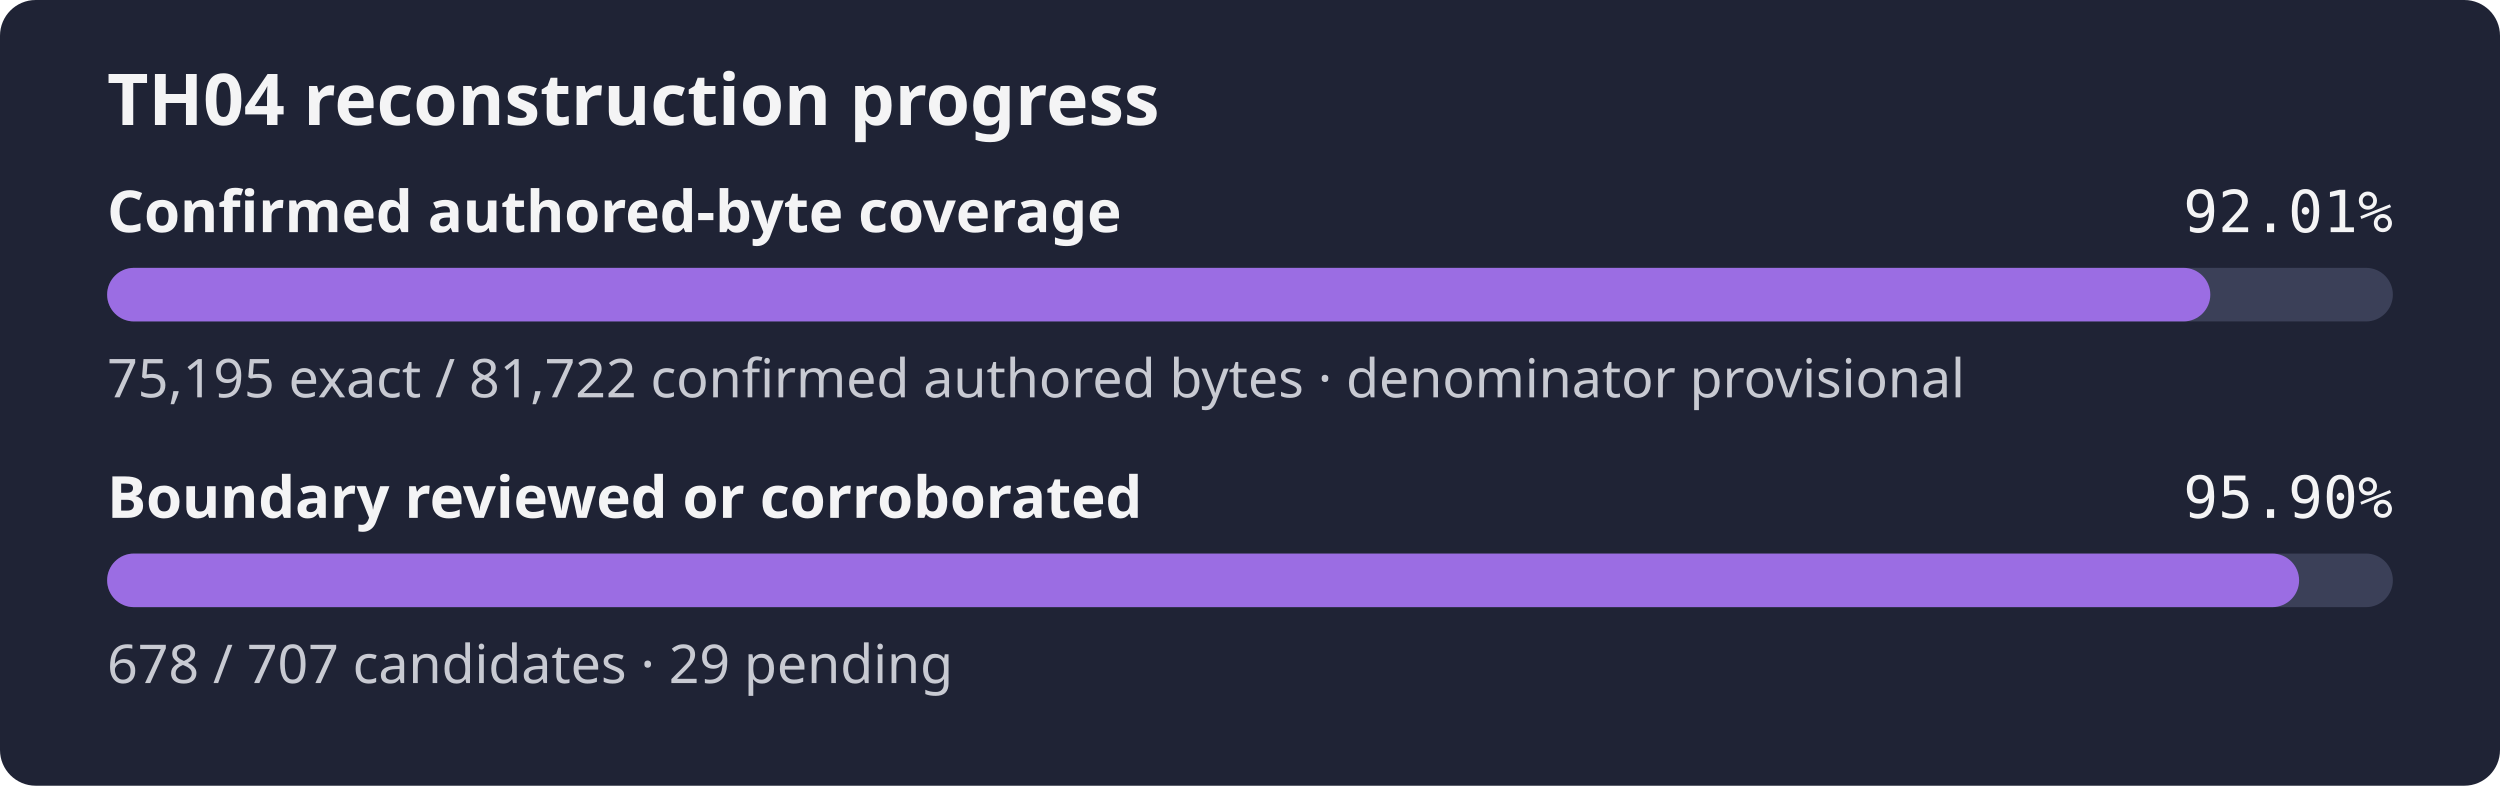
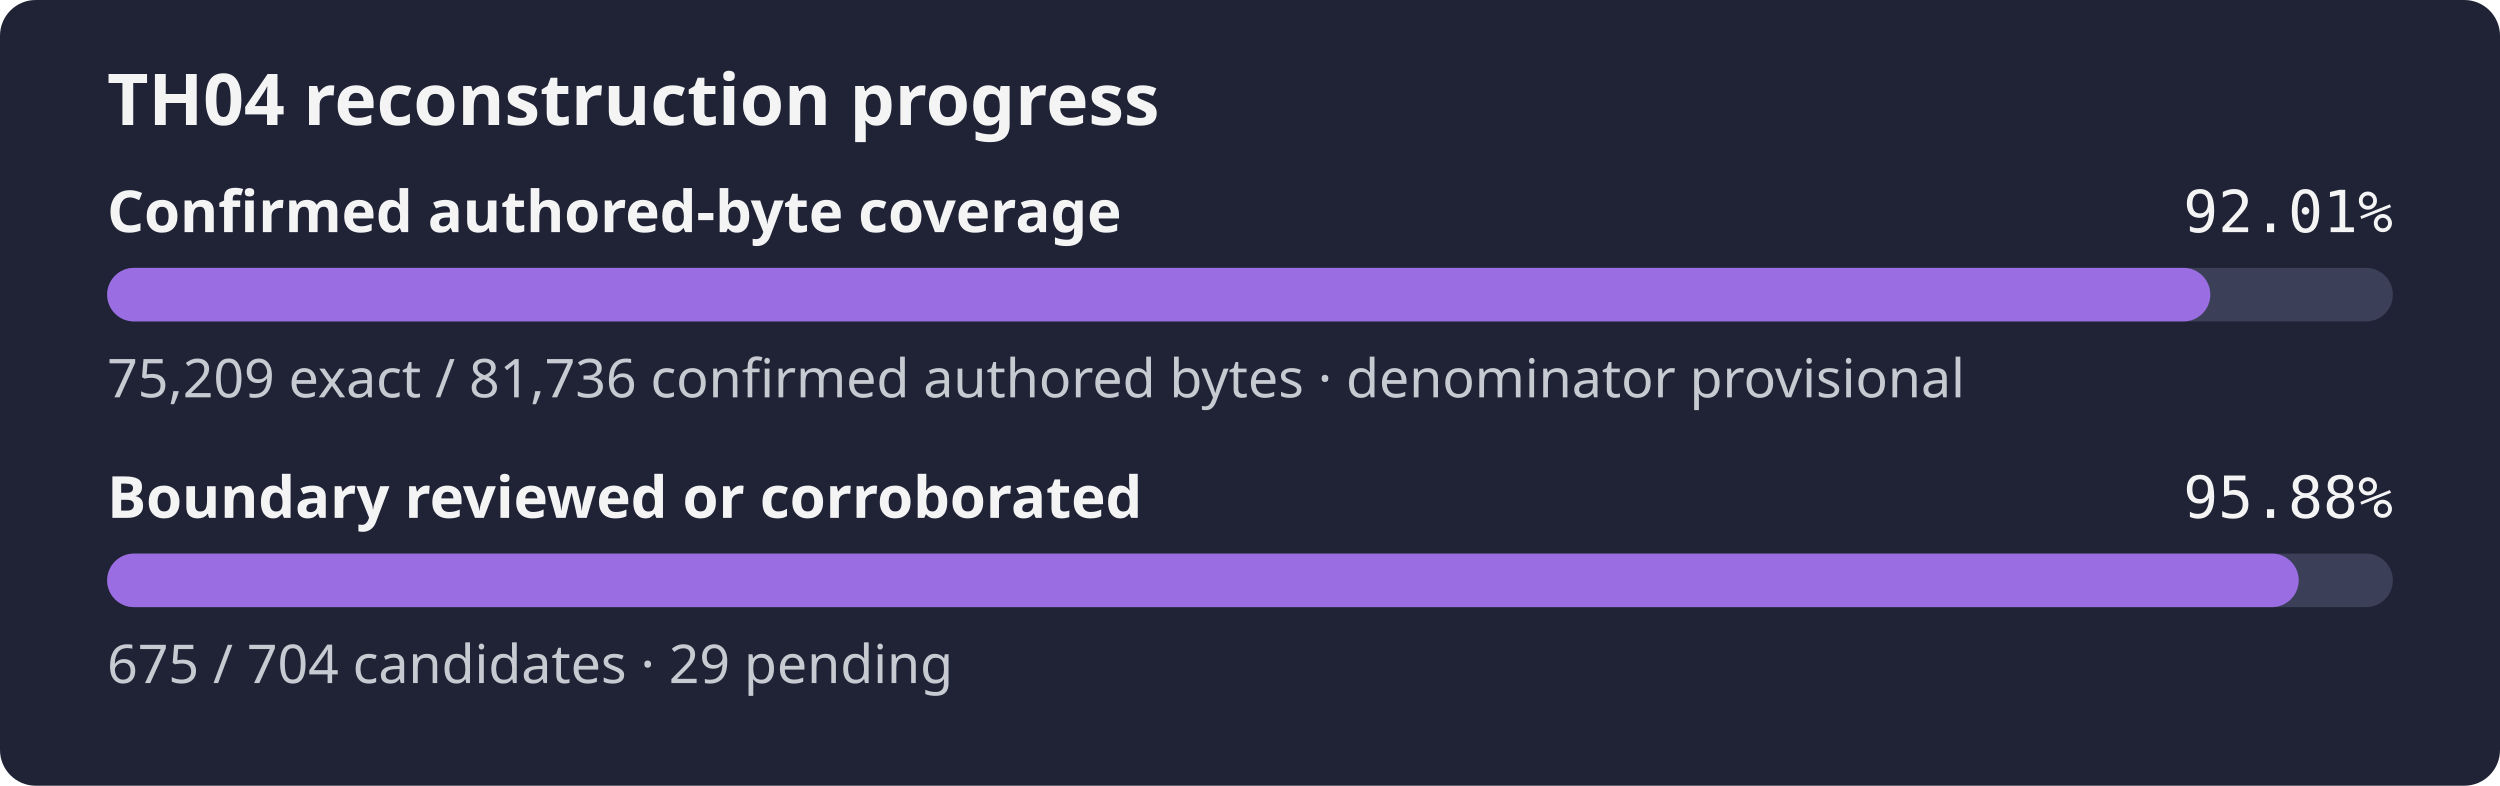
- <svg xmlns="http://www.w3.org/2000/svg" width="560" height="176" role="img" aria-label="TH04 reconstruction progress: 92.01% of the confirmed authored-byte set is exact, boundary reviewed or corroborated 95.90%">
+ <svg xmlns="http://www.w3.org/2000/svg" width="560" height="176" role="img" aria-label="TH04 reconstruction progress: 92.01% of the confirmed authored-byte set is exact, boundary reviewed or corroborated 95.88%">
  <rect width="560" height="176" rx="8" fill="#1f2335" />
  <text x="24" y="28" fill="#f4f4f5" font-family="sans-serif" font-size="16" font-weight="600">TH04 reconstruction progress</text>
  <text x="24" y="52" fill="#f4f4f5" font-family="sans-serif" font-size="13" font-weight="600">Confirmed authored-byte coverage</text>
  <text x="536" y="52" fill="#f4f4f5" text-anchor="end" font-family="monospace" font-size="13">92.01%</text>
  <rect x="24" y="60" width="512" height="12" rx="6" fill="#3b4058" />
  <rect x="24" y="60" width="471.11" height="12" rx="6" fill="#9b6de3" />
-   <text x="24" y="89" fill="#c8cad2" font-family="sans-serif" font-size="12">75,195 exact / 81,722 confirmed authored bytes · denominator provisional</text>
+   <text x="24" y="89" fill="#c8cad2" font-family="sans-serif" font-size="12">75,209 exact / 81,736 confirmed authored bytes · denominator provisional</text>
  <text x="24" y="116" fill="#f4f4f5" font-family="sans-serif" font-size="13" font-weight="600">Boundary reviewed or corroborated</text>
-   <text x="536" y="116" fill="#f4f4f5" text-anchor="end" font-family="monospace" font-size="13">95.90%</text>
+   <text x="536" y="116" fill="#f4f4f5" text-anchor="end" font-family="monospace" font-size="13">95.88%</text>
  <rect x="24" y="124" width="512" height="12" rx="6" fill="#3b4058" />
-   <rect x="24" y="124" width="491.00" height="12" rx="6" fill="#9b6de3" />
-   <text x="24" y="153" fill="#c8cad2" font-family="sans-serif" font-size="12">678 / 707 candidates · 29 pending</text>
+   <rect x="24" y="124" width="490.91" height="12" rx="6" fill="#9b6de3" />
+   <text x="24" y="153" fill="#c8cad2" font-family="sans-serif" font-size="12">675 / 704 candidates · 29 pending</text>
</svg>
